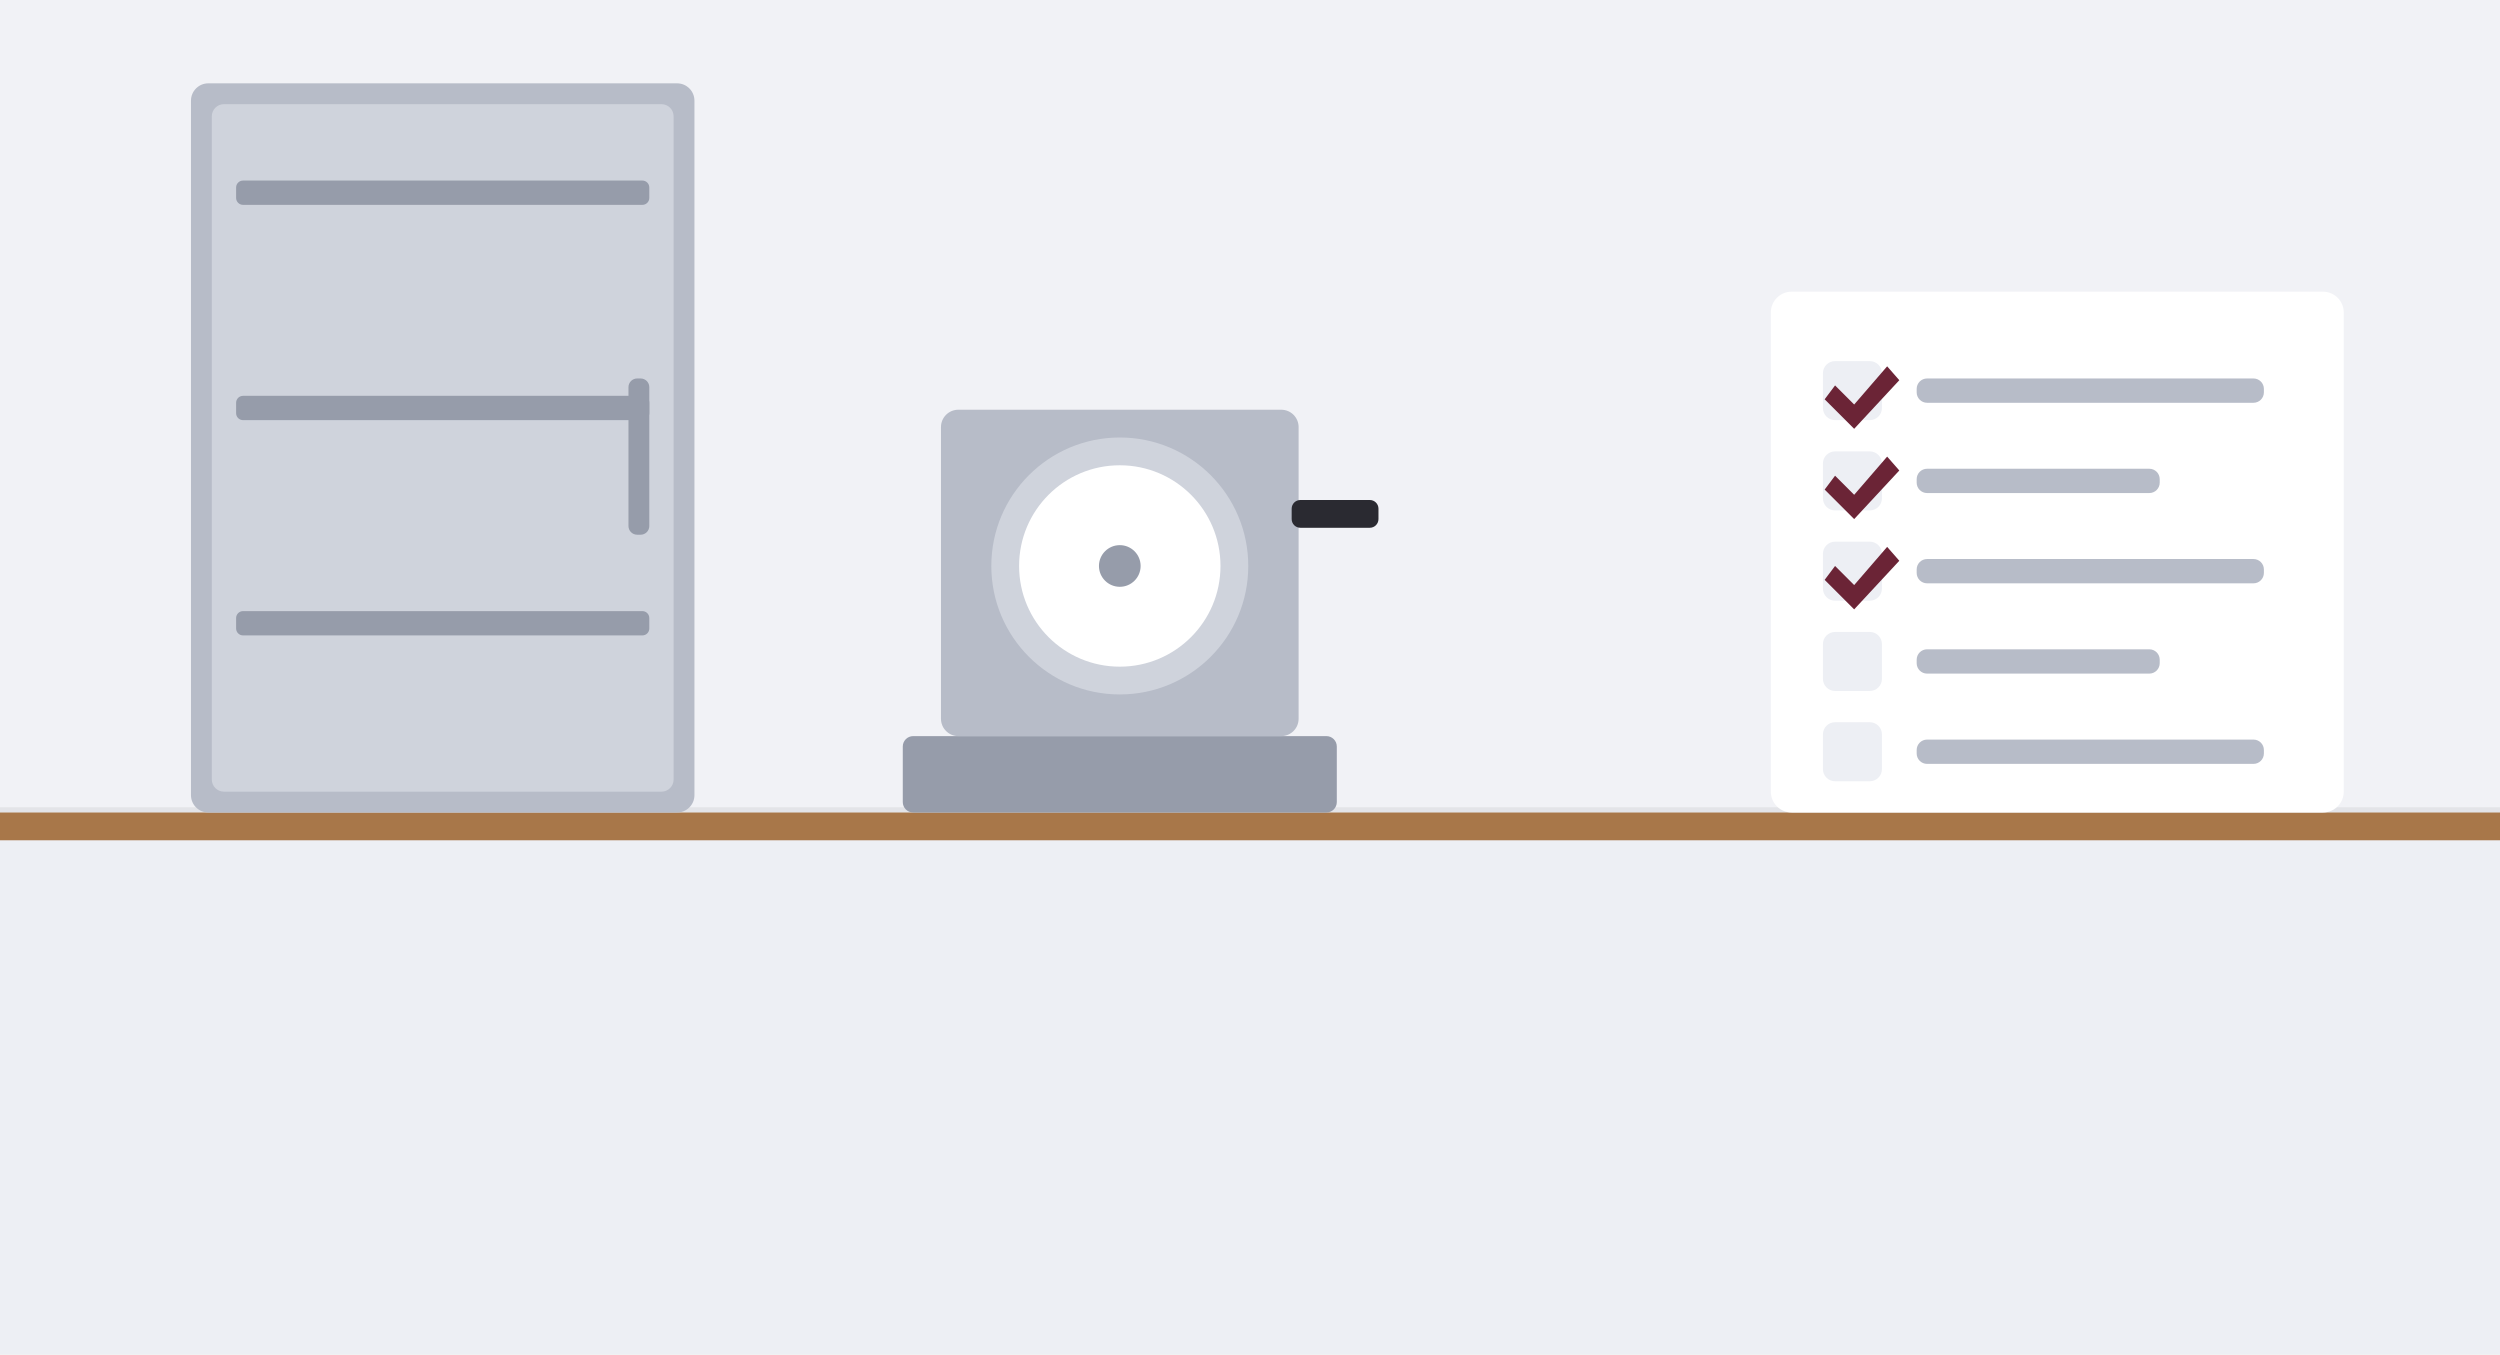
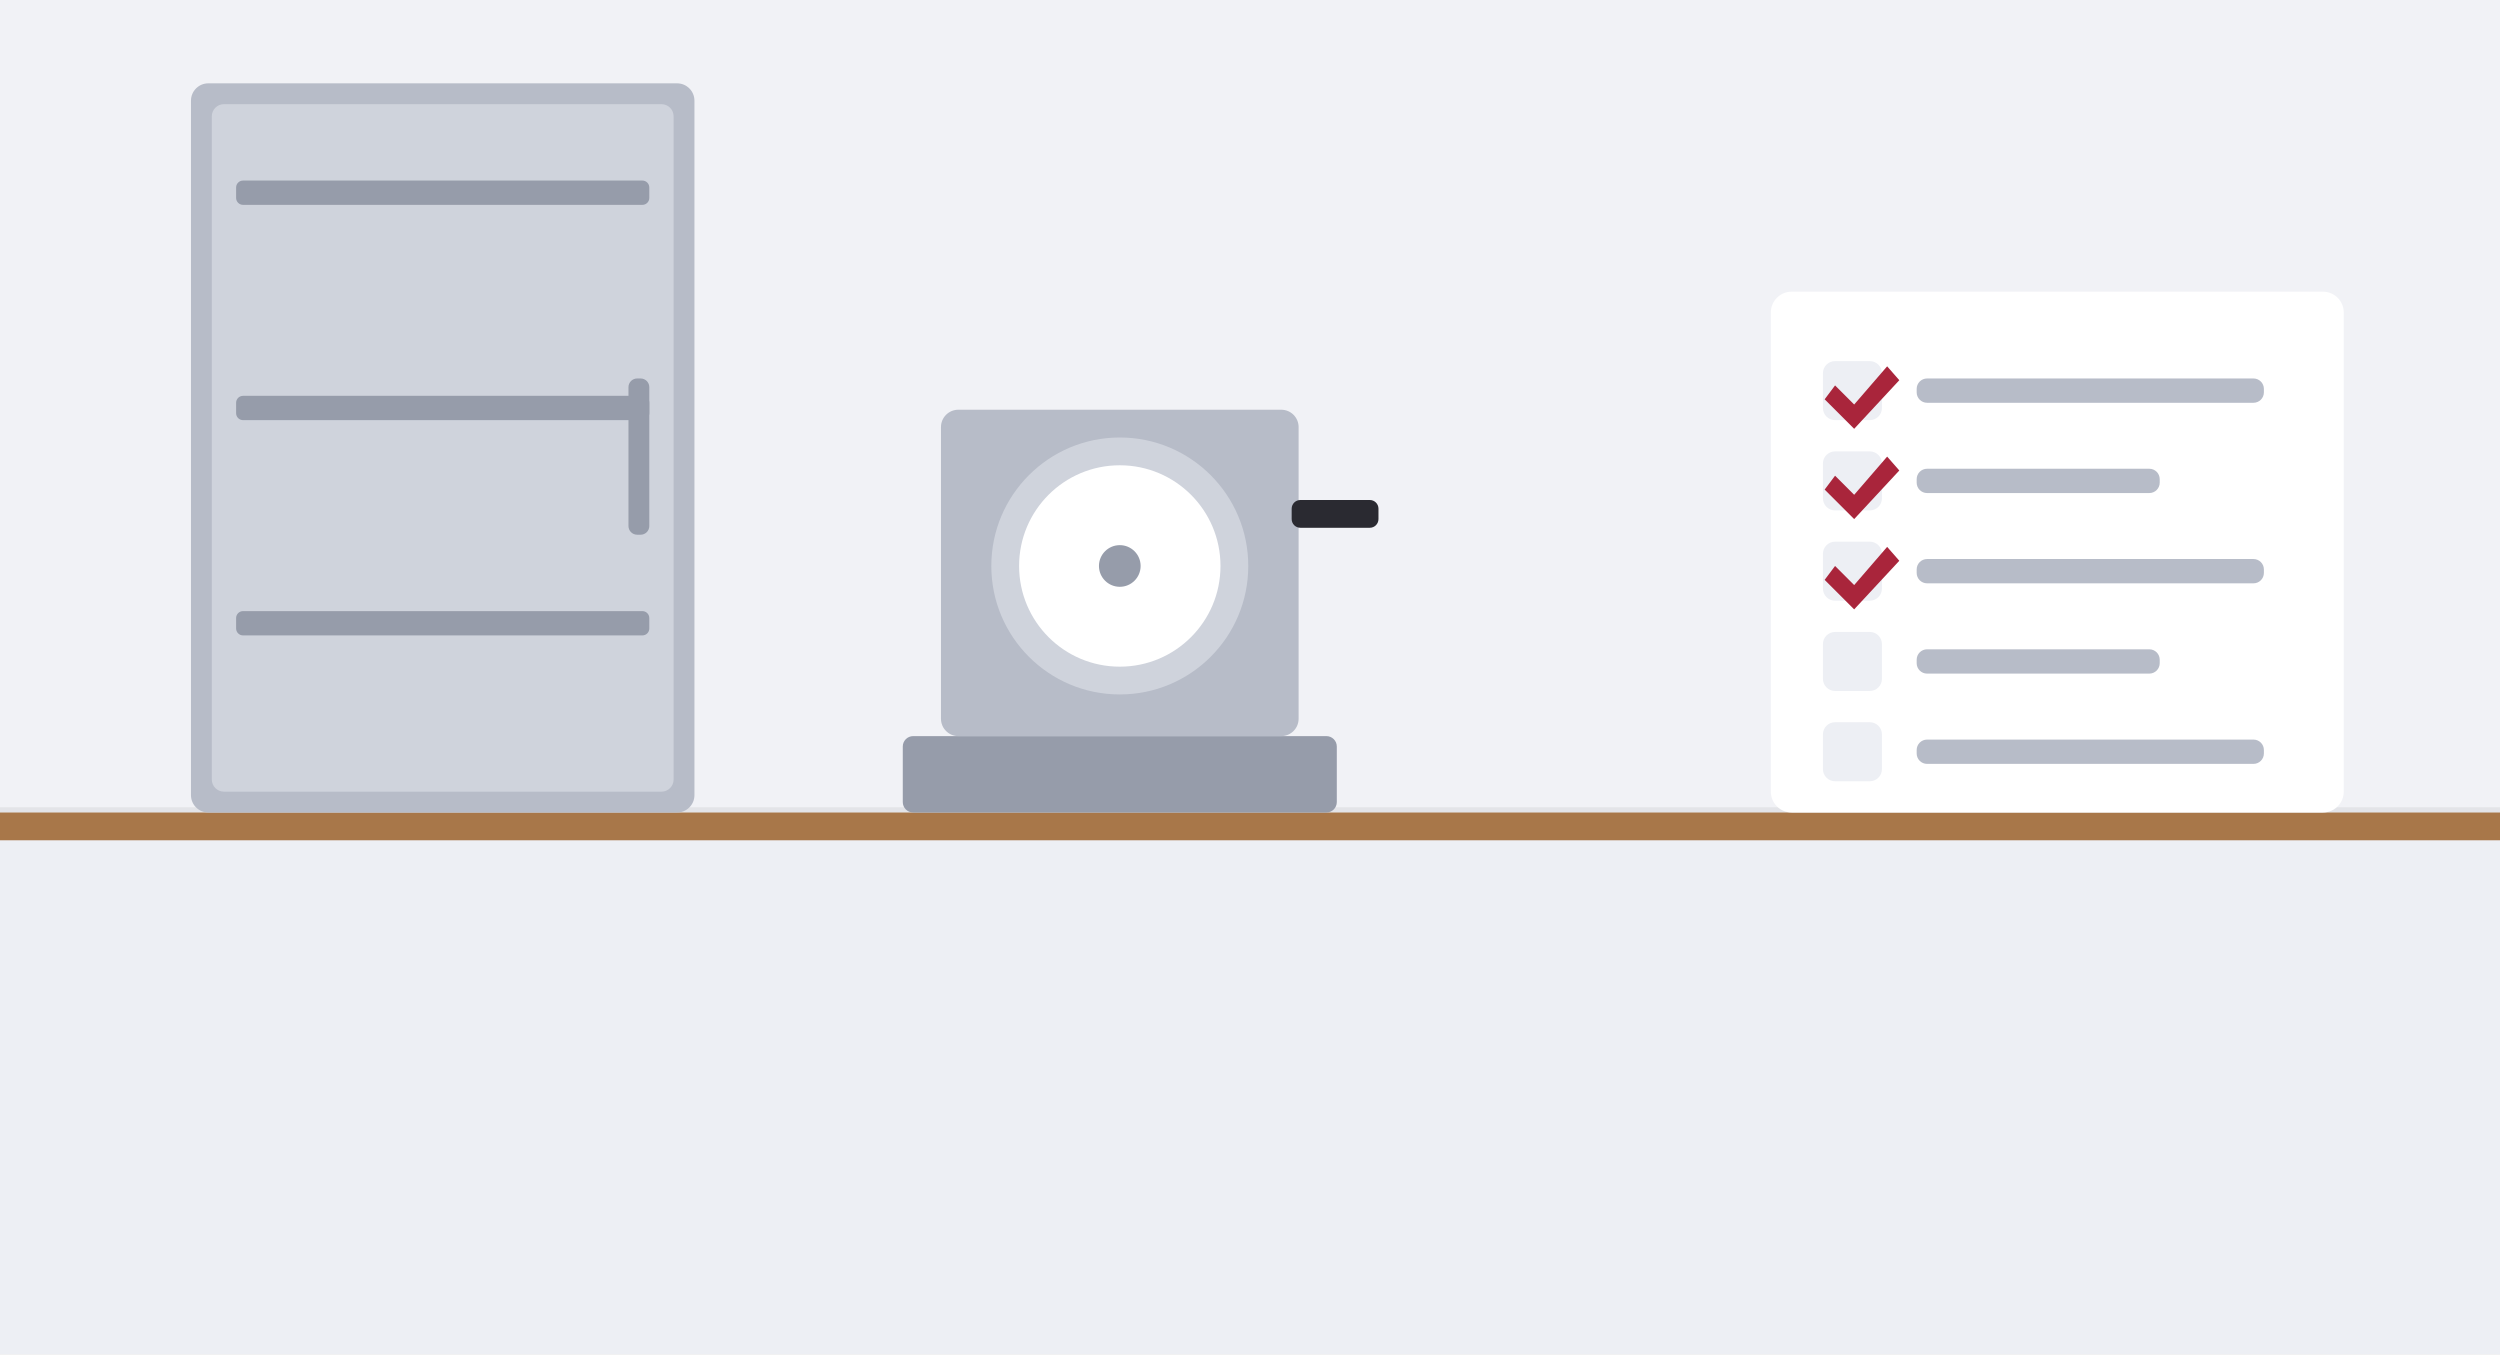
<svg xmlns="http://www.w3.org/2000/svg" viewBox="0 0 1440 780" width="1440" height="780" role="img">
  <rect x="0" y="0" width="1440" height="780" fill="#F7F8FA" />
  <rect x="0" y="0" width="1440" height="468" fill="#F1F2F6" />
  <rect x="0" y="468" width="1440" height="312" fill="#EDEFF4" />
  <rect x="0" y="465" width="1440" height="3" fill="rgba(0,0,0,.06)" />
  <rect x="0" y="468" width="1440" height="16" fill="#A87749" />
  <g transform="translate(110,48)">
    <rect x="0" y="0" width="290" height="420" fill="#B7BCC8" rx="10" />
    <rect x="12" y="12" width="266" height="396" fill="#CFD3DC" rx="7" />
    <rect x="26" y="56" width="238" height="14" fill="#969CAA" rx="4" />
    <rect x="26" y="180" width="238" height="14" fill="#969CAA" rx="4" />
    <rect x="26" y="304" width="238" height="14" fill="#969CAA" rx="4" />
    <rect x="252" y="170" width="12" height="90" fill="#969CAA" rx="5" />
  </g>
  <g transform="translate(520,468)">
    <rect x="0" y="-44" width="250" height="44" fill="#969CAA" rx="6" />
    <rect x="22" y="-232" width="206" height="188" fill="#B7BCC8" rx="10" />
    <circle cx="125" cy="-142" r="74" fill="#CFD3DC" />
    <circle cx="125" cy="-142" r="58" fill="#FFFFFF" />
    <circle cx="125" cy="-142" r="12" fill="#969CAA" />
    <rect x="224" y="-180" width="50" height="16" fill="#2A2A31" rx="5" />
  </g>
  <g transform="translate(1020,168)">
    <rect x="0" y="0" width="330" height="300" fill="#FFFFFF" rx="12" />
    <rect x="30" y="40" width="34" height="34" fill="#EDEFF4" rx="7" />
    <rect x="30" y="92" width="34" height="34" fill="#EDEFF4" rx="7" />
    <rect x="30" y="144" width="34" height="34" fill="#EDEFF4" rx="7" />
    <rect x="30" y="196" width="34" height="34" fill="#EDEFF4" rx="7" />
    <rect x="30" y="248" width="34" height="34" fill="#EDEFF4" rx="7" />
    <rect x="84" y="50" width="200" height="14" fill="#B7BCC8" rx="6" />
    <rect x="84" y="102" width="140" height="14" fill="#B7BCC8" rx="6" />
    <rect x="84" y="154" width="200" height="14" fill="#B7BCC8" rx="6" />
    <rect x="84" y="206" width="140" height="14" fill="#B7BCC8" rx="6" />
    <rect x="84" y="258" width="200" height="14" fill="#B7BCC8" rx="6" />
-     <path d="M37,54 L48,65 L67,43 L74,51 L48,79 L31,62 Z" fill="#6B2436" />
-     <path d="M37,106 L48,117 L67,95 L74,103 L48,131 L31,114 Z" fill="#6B2436" />
-     <path d="M37,158 L48,169 L67,147 L74,155 L48,183 L31,166 Z" fill="#6B2436" />
+     <path d="M37,54 L48,65 L67,43 L74,51 L48,79 L31,62 Z" fill="#A9253B" />
+     <path d="M37,106 L48,117 L67,95 L74,103 L48,131 L31,114 Z" fill="#A9253B" />
+     <path d="M37,158 L48,169 L67,147 L74,155 L48,183 L31,166 Z" fill="#A9253B" />
  </g>
</svg>
